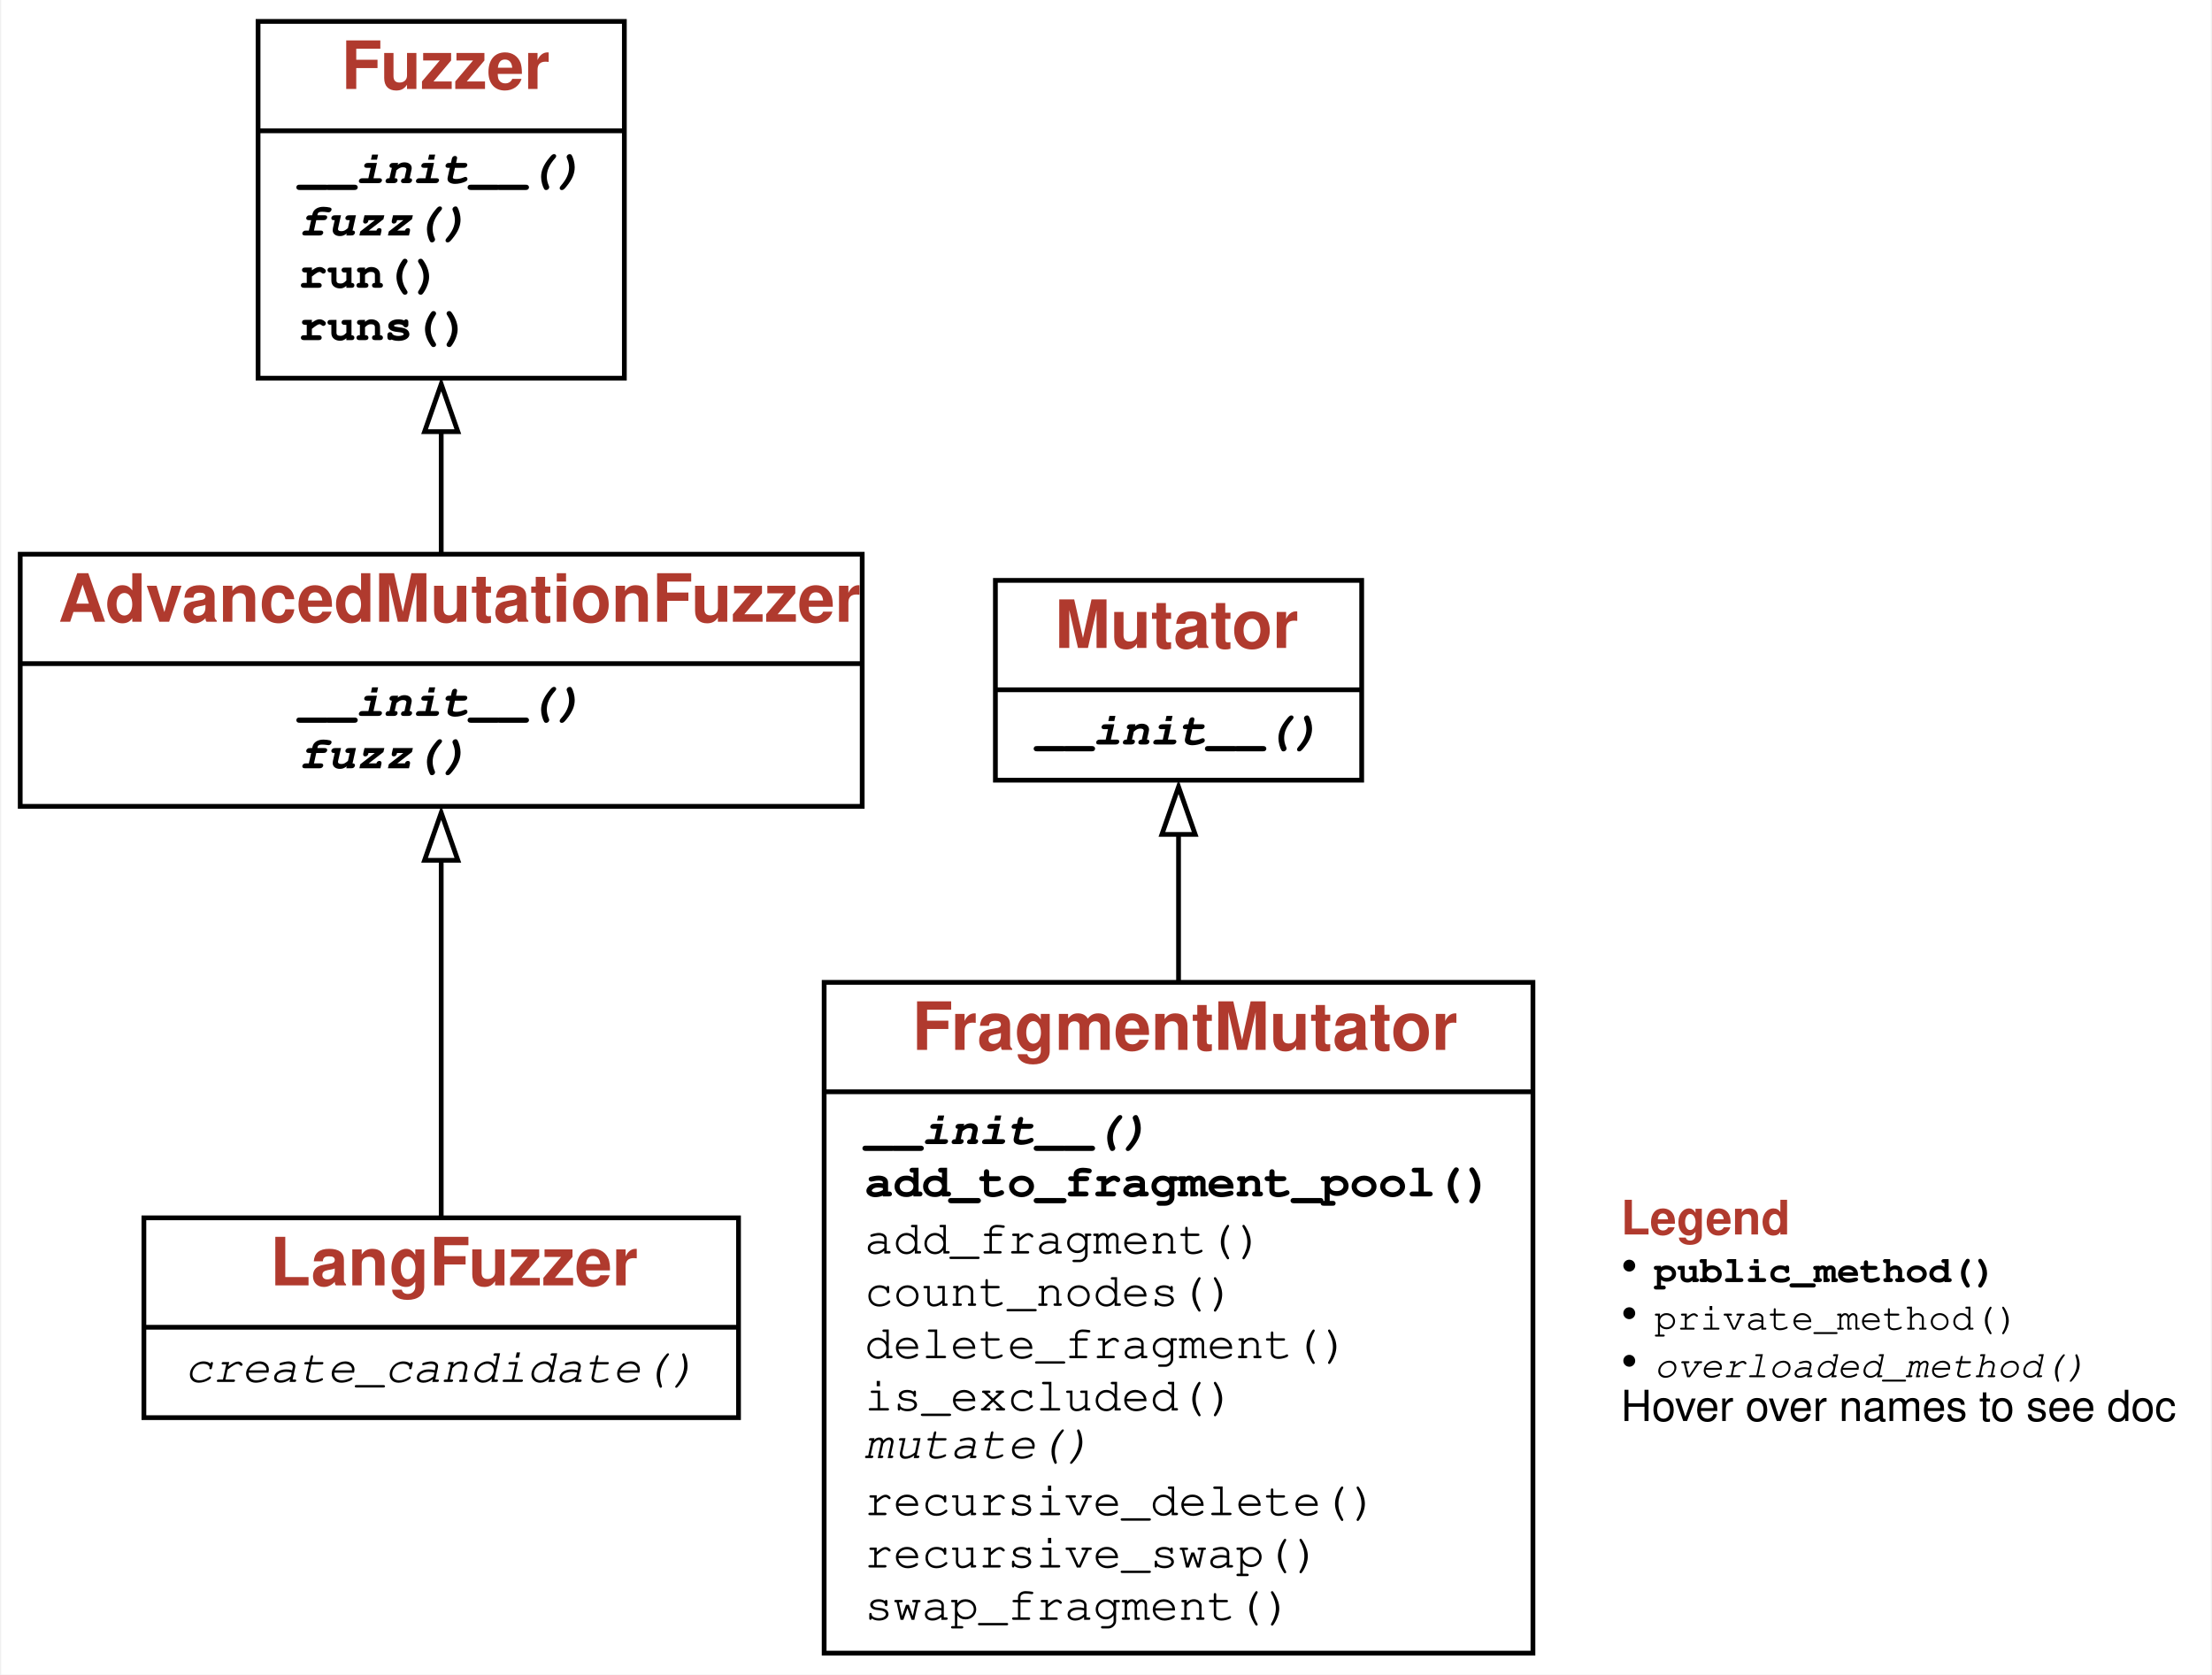
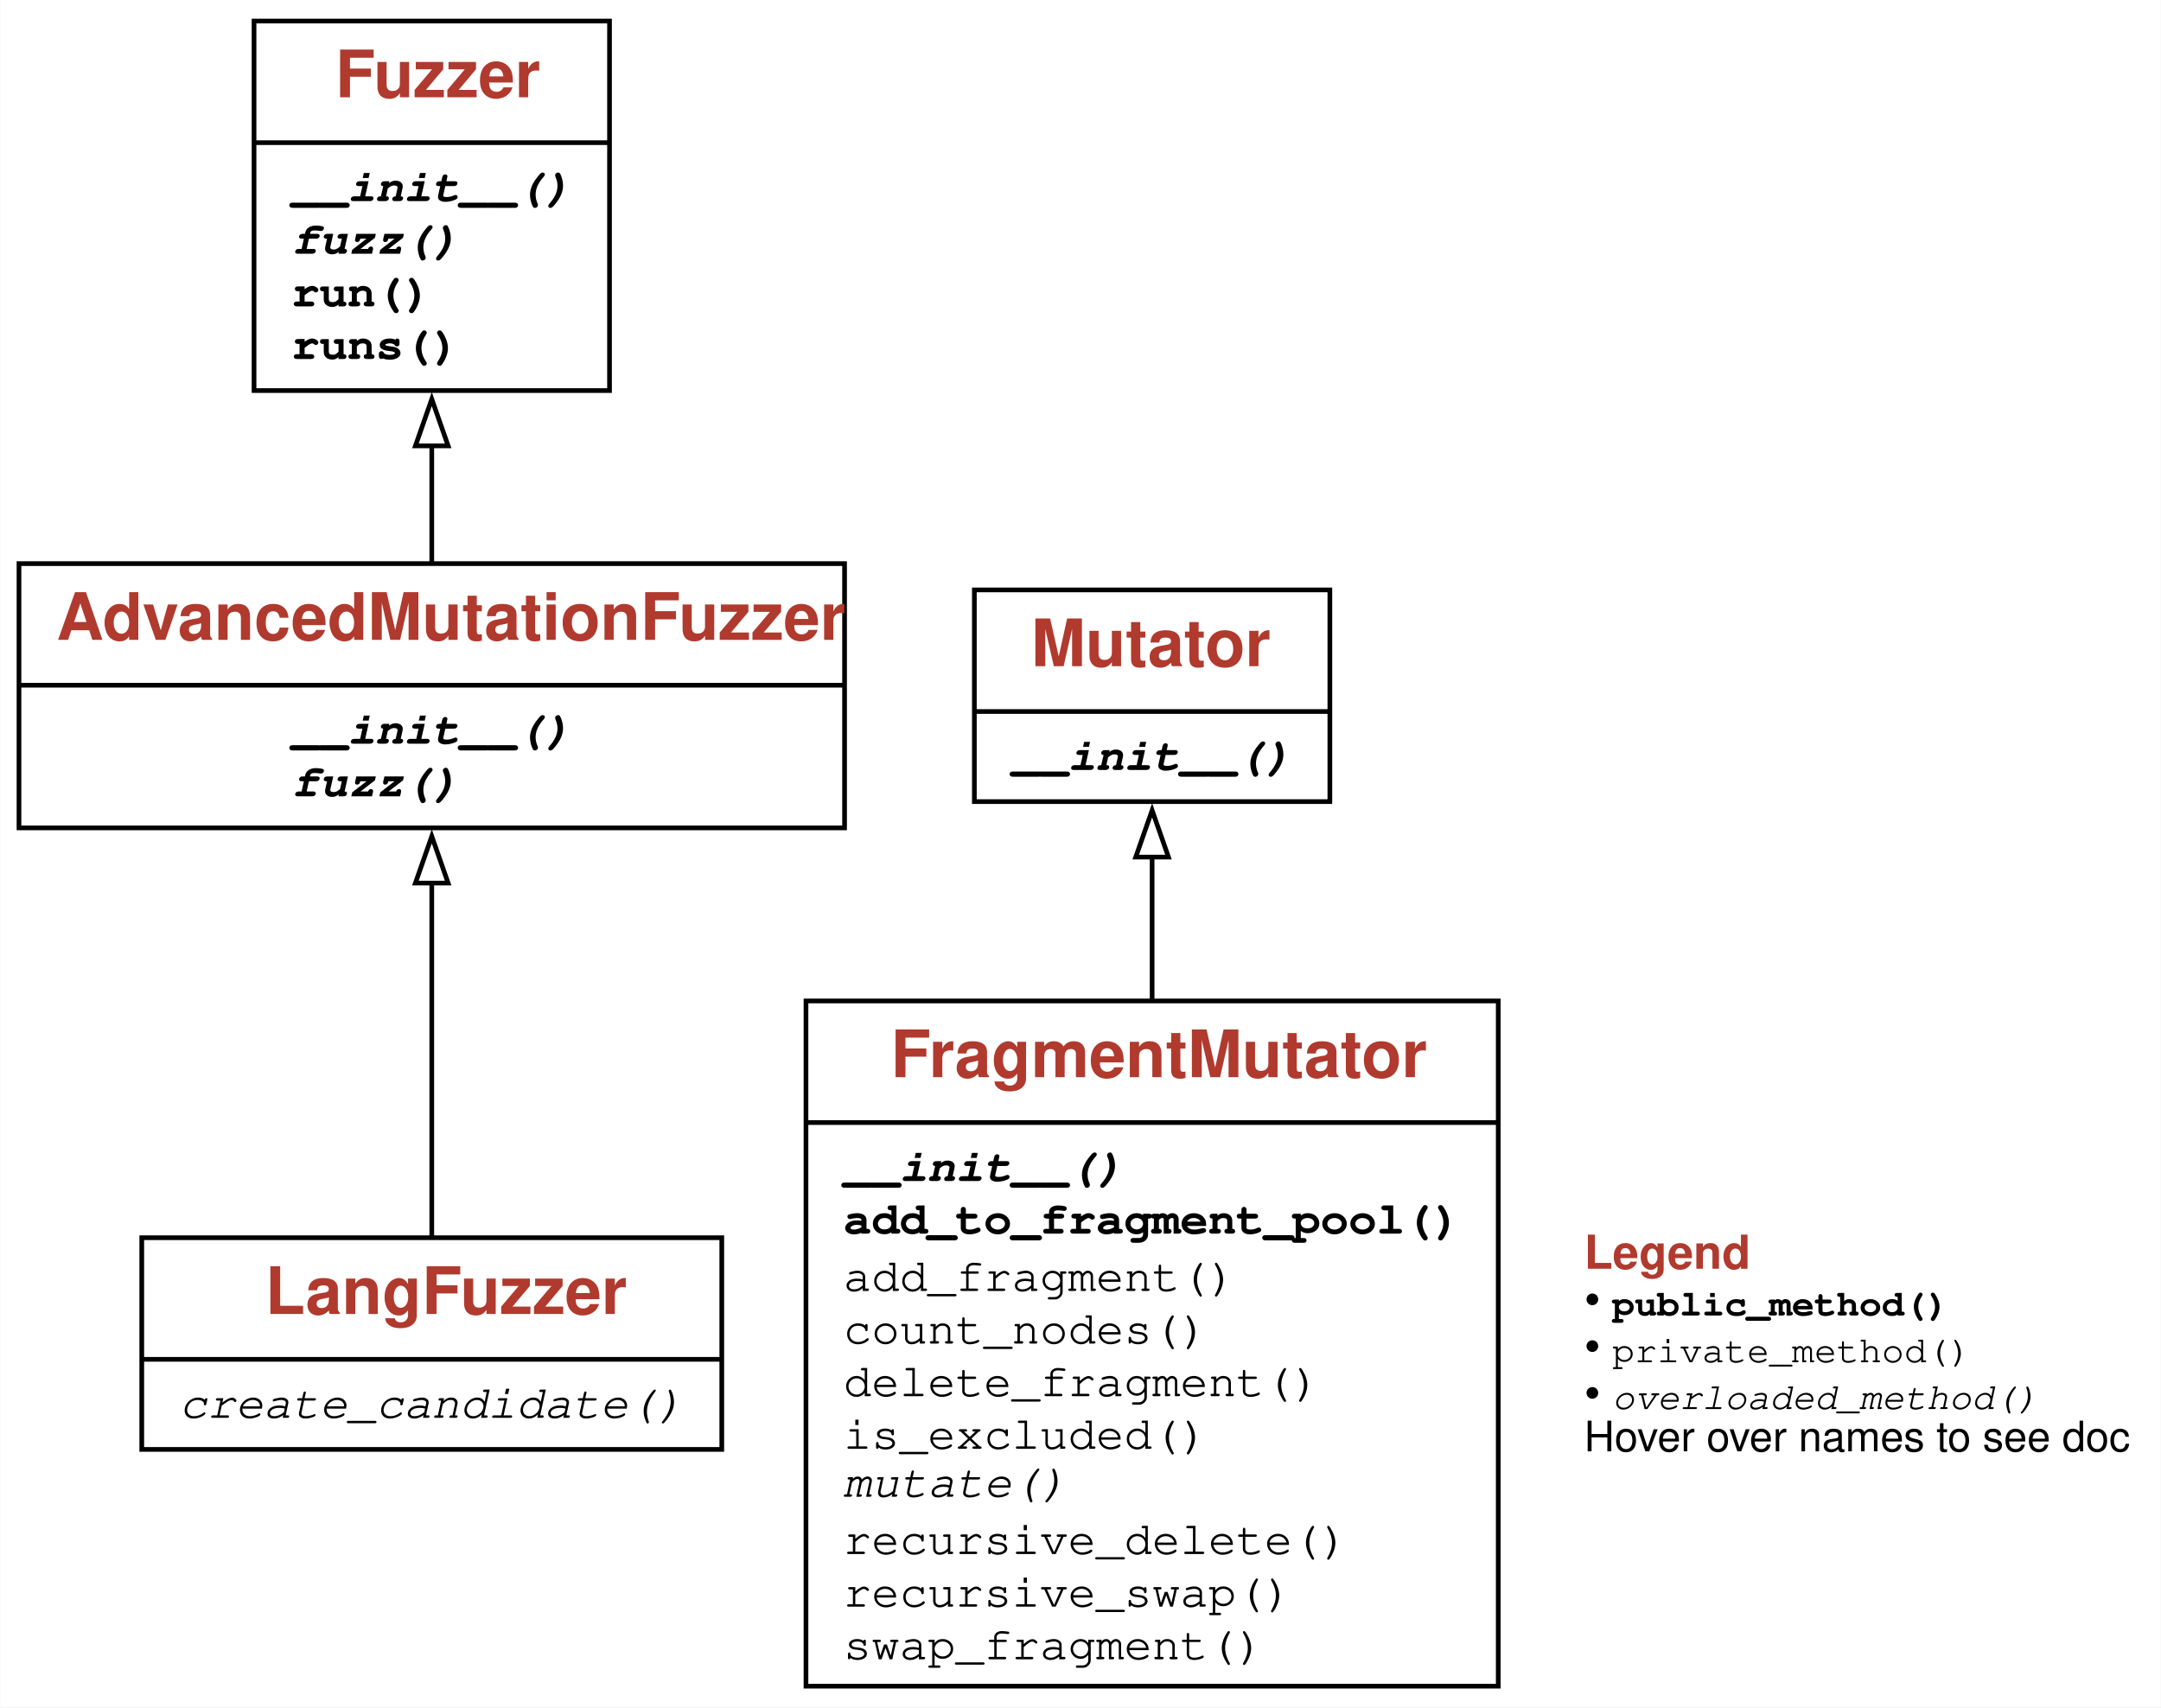
- <svg xmlns="http://www.w3.org/2000/svg" xmlns:xlink="http://www.w3.org/1999/xlink" width="465pt" height="352pt" viewBox="0.00 0.00 464.50 352.00">
-   <g id="graph0" class="graph" transform="scale(1 1) rotate(0) translate(4 348)">
+ <svg xmlns="http://www.w3.org/2000/svg" xmlns:xlink="http://www.w3.org/1999/xlink" width="462pt" height="365pt" viewBox="0.00 0.00 461.88 365.00">
+   <g id="graph0" class="graph" transform="scale(1 1) rotate(0) translate(4 361)">
    <g id="a_graph0">
      <a xlink:title="LangFuzzer class hierarchy">
-         <polygon fill="white" stroke="none" points="-4,4 -4,-348 460.5,-348 460.5,4 -4,4" />
+         <polygon fill="white" stroke="none" points="-4,4 -4,-361 457.88,-361 457.88,4 -4,4" />
      </a>
    </g>
    <g id="node1" class="node">
      <g id="a_node1">
        <a xlink:href="#" xlink:title="class LangFuzzer:&#10;Blackbox fuzzer mutating input fragments. Roughly based on `LangFuzz`.">
-           <polygon fill="none" stroke="black" points="26,-50 26,-92 151,-92 151,-50 26,-50" />
-           <text text-anchor="start" x="52.5" y="-77.8" font-family="Patua One, Helvetica, sans-serif" font-weight="bold" font-size="14.00" fill="#b03a2e">LangFuzzer</text>
-           <polyline fill="none" stroke="black" points="26,-69 151,-69" />
+           <polygon fill="none" stroke="black" points="26.25,-51.12 26.25,-96.38 150.25,-96.38 150.25,-51.12 26.25,-51.12" />
+           <text text-anchor="start" x="52.62" y="-80.08" font-family="Patua One, Helvetica, sans-serif" font-weight="bold" font-size="14.00" fill="#b03a2e">LangFuzzer</text>
+           <polyline fill="none" stroke="black" points="26.25,-70.38 150.25,-70.38" />
          <g id="a_node1_0">
            <a xlink:href="#" xlink:title="LangFuzzer">
              <g id="a_node1_1">
                <a xlink:href="#" xlink:title="create_candidate(self) -&gt; GreyboxFuzzer.Seed:&#10;Returns an input generated by fuzzing a seed in the population">
-                   <text text-anchor="start" x="34.5" y="-57.5" font-family="'Fira Mono', 'Source Code Pro', 'Courier', monospace" font-style="italic" font-size="10.00">create_candidate()</text>
+                   <text text-anchor="start" x="34.25" y="-57.88" font-family="'Fira Mono', 'Source Code Pro', 'Courier', monospace" font-style="italic" font-size="10.00">create_candidate()</text>
                </a>
              </g>
            </a>
          </g>
        </a>
      </g>
    </g>
    <g id="node2" class="node">
      <g id="a_node2">
        <a xlink:href="GreyboxFuzzer.ipynb" xlink:title="class AdvancedMutationFuzzer:&#10;Base class for mutation-based fuzzing.">
-           <polygon fill="none" stroke="black" points="0,-178.5 0,-231.5 177,-231.5 177,-178.5 0,-178.5" />
-           <text text-anchor="start" x="8" y="-217.3" font-family="Patua One, Helvetica, sans-serif" font-weight="bold" font-size="14.00" fill="#b03a2e">AdvancedMutationFuzzer</text>
-           <polyline fill="none" stroke="black" points="0,-208.5 177,-208.5" />
+           <polygon fill="none" stroke="black" points="0,-184 0,-240.5 176.5,-240.5 176.5,-184 0,-184" />
+           <text text-anchor="start" x="8" y="-224.2" font-family="Patua One, Helvetica, sans-serif" font-weight="bold" font-size="14.00" fill="#b03a2e">AdvancedMutationFuzzer</text>
+           <polyline fill="none" stroke="black" points="0,-214.5 176.5,-214.5" />
          <g id="a_node2_2">
            <a xlink:href="#" xlink:title="AdvancedMutationFuzzer">
              <g id="a_node2_3">
                <a xlink:href="GreyboxFuzzer.ipynb" xlink:title="__init__(self, seeds: List[str], mutator: GreyboxFuzzer.Mutator, schedule: GreyboxFuzzer.PowerSchedule) -&gt; None:&#10;Constructor.&#10;`seeds` - a list of (input) strings to mutate.&#10;`mutator` - the mutator to apply.&#10;`schedule` - the power schedule to apply.">
-                   <text text-anchor="start" x="58.5" y="-197.5" font-family="'Fira Mono', 'Source Code Pro', 'Courier', monospace" font-weight="bold" font-style="italic" font-size="10.00">__init__()</text>
+                   <text text-anchor="start" x="58.25" y="-202" font-family="'Fira Mono', 'Source Code Pro', 'Courier', monospace" font-weight="bold" font-style="italic" font-size="10.00">__init__()</text>
                </a>
              </g>
              <g id="a_node2_4">
                <a xlink:href="GreyboxFuzzer.ipynb" xlink:title="fuzz(self) -&gt; str:&#10;Returns first each seed once and then generates new inputs">
-                   <text text-anchor="start" x="58.5" y="-186.5" font-family="'Fira Mono', 'Source Code Pro', 'Courier', monospace" font-weight="bold" font-style="italic" font-size="10.00">fuzz()</text>
+                   <text text-anchor="start" x="58.25" y="-190.75" font-family="'Fira Mono', 'Source Code Pro', 'Courier', monospace" font-weight="bold" font-style="italic" font-size="10.00">fuzz()</text>
                </a>
              </g>
            </a>
          </g>
        </a>
      </g>
    </g>
    <g id="edge1" class="edge">
-       <path fill="none" stroke="black" d="M88.5,-91.76C88.5,-111.66 88.5,-142.84 88.5,-167.29" />
-       <polygon fill="none" stroke="black" points="85,-167.16 88.5,-177.16 92,-167.16 85,-167.16" />
+       <path fill="none" stroke="black" d="M88.25,-96.68C88.25,-117.02 88.25,-147.74 88.25,-172.25" />
+       <polygon fill="none" stroke="black" points="84.75,-172.2 88.25,-182.2 91.75,-172.2 84.75,-172.2" />
    </g>
    <g id="node3" class="node">
      <g id="a_node3">
        <a xlink:href="Fuzzer.ipynb" xlink:title="class Fuzzer:&#10;Base class for fuzzers.">
-           <polygon fill="none" stroke="black" points="50,-268.5 50,-343.5 127,-343.5 127,-268.5 50,-268.5" />
-           <text text-anchor="start" x="67.5" y="-329.3" font-family="Patua One, Helvetica, sans-serif" font-weight="bold" font-size="14.00" fill="#b03a2e">Fuzzer</text>
-           <polyline fill="none" stroke="black" points="50,-320.5 127,-320.5" />
+           <polygon fill="none" stroke="black" points="50.25,-277.5 50.25,-356.5 126.25,-356.5 126.25,-277.5 50.25,-277.5" />
+           <text text-anchor="start" x="67.62" y="-340.2" font-family="Patua One, Helvetica, sans-serif" font-weight="bold" font-size="14.00" fill="#b03a2e">Fuzzer</text>
+           <polyline fill="none" stroke="black" points="50.25,-330.5 126.25,-330.5" />
          <g id="a_node3_5">
            <a xlink:href="#" xlink:title="Fuzzer">
              <g id="a_node3_6">
                <a xlink:href="Fuzzer.ipynb" xlink:title="__init__(self) -&gt; None:&#10;Constructor">
-                   <text text-anchor="start" x="58.5" y="-309.5" font-family="'Fira Mono', 'Source Code Pro', 'Courier', monospace" font-weight="bold" font-style="italic" font-size="10.00">__init__()</text>
+                   <text text-anchor="start" x="58.25" y="-318" font-family="'Fira Mono', 'Source Code Pro', 'Courier', monospace" font-weight="bold" font-style="italic" font-size="10.00">__init__()</text>
                </a>
              </g>
              <g id="a_node3_7">
                <a xlink:href="Fuzzer.ipynb" xlink:title="fuzz(self) -&gt; str:&#10;Return fuzz input">
-                   <text text-anchor="start" x="58.5" y="-298.5" font-family="'Fira Mono', 'Source Code Pro', 'Courier', monospace" font-weight="bold" font-style="italic" font-size="10.00">fuzz()</text>
+                   <text text-anchor="start" x="58.25" y="-306.75" font-family="'Fira Mono', 'Source Code Pro', 'Courier', monospace" font-weight="bold" font-style="italic" font-size="10.00">fuzz()</text>
                </a>
              </g>
              <g id="a_node3_8">
                <a xlink:href="Fuzzer.ipynb" xlink:title="run(self, runner: Fuzzer.Runner = &lt;Fuzzer.Runner object&gt;) -&gt; Tuple[subprocess.CompletedProcess, str]:&#10;Run `runner` with fuzz input">
-                   <text text-anchor="start" x="58.5" y="-287.5" font-family="'Fira Mono', 'Source Code Pro', 'Courier', monospace" font-weight="bold" font-size="10.00">run()</text>
+                   <text text-anchor="start" x="58.25" y="-295.5" font-family="'Fira Mono', 'Source Code Pro', 'Courier', monospace" font-weight="bold" font-size="10.00">run()</text>
                </a>
              </g>
              <g id="a_node3_9">
                <a xlink:href="Fuzzer.ipynb" xlink:title="runs(self, runner: Fuzzer.Runner = &lt;Fuzzer.PrintRunner object&gt;, trials: int = 10) -&gt; List[Tuple[subprocess.CompletedProcess, str]]:&#10;Run `runner` with fuzz input, `trials` times">
-                   <text text-anchor="start" x="58.5" y="-276.5" font-family="'Fira Mono', 'Source Code Pro', 'Courier', monospace" font-weight="bold" font-size="10.00">runs()</text>
+                   <text text-anchor="start" x="58.25" y="-284.25" font-family="'Fira Mono', 'Source Code Pro', 'Courier', monospace" font-weight="bold" font-size="10.00">runs()</text>
                </a>
              </g>
            </a>
          </g>
        </a>
      </g>
    </g>
    <g id="edge2" class="edge">
-       <path fill="none" stroke="black" d="M88.5,-231.49C88.5,-239.47 88.5,-248.54 88.5,-257.53" />
-       <polygon fill="none" stroke="black" points="85,-257.26 88.5,-267.26 92,-257.26 85,-257.26" />
+       <path fill="none" stroke="black" d="M88.25,-240.79C88.25,-248.56 88.25,-257.26 88.25,-265.92" />
+       <polygon fill="none" stroke="black" points="84.75,-265.67 88.25,-275.67 91.75,-265.67 84.75,-265.67" />
    </g>
    <g id="node4" class="node">
      <g id="a_node4">
        <a xlink:href="#" xlink:title="class FragmentMutator:&#10;Mutate inputs with input fragments from a pool">
-           <polygon fill="none" stroke="black" points="169,-0.5 169,-141.5 318,-141.5 318,-0.5 169,-0.5" />
-           <text text-anchor="start" x="187.5" y="-127.3" font-family="Patua One, Helvetica, sans-serif" font-weight="bold" font-size="14.00" fill="#b03a2e">FragmentMutator</text>
-           <polyline fill="none" stroke="black" points="169,-118.5 318,-118.5" />
+           <polygon fill="none" stroke="black" points="168.25,-0.5 168.25,-147 316.25,-147 316.25,-0.5 168.25,-0.5" />
+           <text text-anchor="start" x="186.38" y="-130.7" font-family="Patua One, Helvetica, sans-serif" font-weight="bold" font-size="14.00" fill="#b03a2e">FragmentMutator</text>
+           <polyline fill="none" stroke="black" points="168.25,-121 316.25,-121" />
          <g id="a_node4_10">
            <a xlink:href="#" xlink:title="FragmentMutator">
              <g id="a_node4_11">
                <a xlink:href="#" xlink:title="__init__(self, parser):&#10;Initialize mutators">
-                   <text text-anchor="start" x="177.5" y="-107.5" font-family="'Fira Mono', 'Source Code Pro', 'Courier', monospace" font-weight="bold" font-style="italic" font-size="10.00">__init__()</text>
+                   <text text-anchor="start" x="176.25" y="-108.5" font-family="'Fira Mono', 'Source Code Pro', 'Courier', monospace" font-weight="bold" font-style="italic" font-size="10.00">__init__()</text>
                </a>
              </g>
              <g id="a_node4_12">
                <a xlink:href="#" xlink:title="add_to_fragment_pool(self, seed: SeedWithStructure) -&gt; None:&#10;Adds all fragments of a seed to the fragment pool">
-                   <text text-anchor="start" x="177.5" y="-96.5" font-family="'Fira Mono', 'Source Code Pro', 'Courier', monospace" font-weight="bold" font-size="10.00">add_to_fragment_pool()</text>
+                   <text text-anchor="start" x="176.25" y="-97.25" font-family="'Fira Mono', 'Source Code Pro', 'Courier', monospace" font-weight="bold" font-size="10.00">add_to_fragment_pool()</text>
                </a>
              </g>
              <g id="a_node4_13">
                <a xlink:href="#" xlink:title="add_fragment(self, fragment: DerivationTree) -&gt; None:&#10;Recursively adds fragments to the fragment pool">
-                   <text text-anchor="start" x="177.5" y="-84.5" font-family="'Fira Mono', 'Source Code Pro', 'Courier', monospace" font-size="10.00">add_fragment()</text>
+                   <text text-anchor="start" x="176.25" y="-85" font-family="'Fira Mono', 'Source Code Pro', 'Courier', monospace" font-size="10.00">add_fragment()</text>
                </a>
              </g>
              <g id="a_node4_14">
                <a xlink:href="#" xlink:title="count_nodes(self, fragment: DerivationTree) -&gt; int:&#10;Returns the number of nodes in the fragment">
-                   <text text-anchor="start" x="177.5" y="-73.5" font-family="'Fira Mono', 'Source Code Pro', 'Courier', monospace" font-size="10.00">count_nodes()</text>
+                   <text text-anchor="start" x="176.25" y="-73.75" font-family="'Fira Mono', 'Source Code Pro', 'Courier', monospace" font-size="10.00">count_nodes()</text>
                </a>
              </g>
              <g id="a_node4_15">
                <a xlink:href="#" xlink:title="delete_fragment(self, seed: SeedWithStructure) -&gt; SeedWithStructure:&#10;Delete a random fragment">
-                   <text text-anchor="start" x="177.5" y="-62.5" font-family="'Fira Mono', 'Source Code Pro', 'Courier', monospace" font-size="10.00">delete_fragment()</text>
+                   <text text-anchor="start" x="176.25" y="-62.5" font-family="'Fira Mono', 'Source Code Pro', 'Courier', monospace" font-size="10.00">delete_fragment()</text>
                </a>
              </g>
              <g id="a_node4_16">
                <a xlink:href="#" xlink:title="is_excluded(self, symbol: str) -&gt; bool:&#10;Returns true if a fragment starting with a specific&#10;symbol and all its decendents can be excluded">
-                   <text text-anchor="start" x="177.5" y="-51.5" font-family="'Fira Mono', 'Source Code Pro', 'Courier', monospace" font-size="10.00">is_excluded()</text>
+                   <text text-anchor="start" x="176.25" y="-51.25" font-family="'Fira Mono', 'Source Code Pro', 'Courier', monospace" font-size="10.00">is_excluded()</text>
                </a>
              </g>
              <g id="a_node4_17">
                <a xlink:href="#" xlink:title="mutate(self, seed: SeedWithStructure) -&gt; SeedWithStructure:&#10;Implement structure-aware mutation. Memoize seeds.">
-                   <text text-anchor="start" x="177.5" y="-41.5" font-family="'Fira Mono', 'Source Code Pro', 'Courier', monospace" font-style="italic" font-size="10.00">mutate()</text>
+                   <text text-anchor="start" x="176.25" y="-41" font-family="'Fira Mono', 'Source Code Pro', 'Courier', monospace" font-style="italic" font-size="10.00">mutate()</text>
                </a>
              </g>
              <g id="a_node4_18">
                <a xlink:href="#" xlink:title="recursive_delete(self, fragment: DerivationTree) -&gt; DerivationTree:&#10;Recursively finds the fragment to delete">
-                   <text text-anchor="start" x="177.5" y="-29.5" font-family="'Fira Mono', 'Source Code Pro', 'Courier', monospace" font-size="10.00">recursive_delete()</text>
+                   <text text-anchor="start" x="176.25" y="-28.75" font-family="'Fira Mono', 'Source Code Pro', 'Courier', monospace" font-size="10.00">recursive_delete()</text>
                </a>
              </g>
              <g id="a_node4_19">
                <a xlink:href="#" xlink:title="recursive_swap(self, fragment: DerivationTree) -&gt; DerivationTree:&#10;Recursively finds the fragment to swap.">
-                   <text text-anchor="start" x="177.5" y="-18.5" font-family="'Fira Mono', 'Source Code Pro', 'Courier', monospace" font-size="10.00">recursive_swap()</text>
+                   <text text-anchor="start" x="176.25" y="-17.5" font-family="'Fira Mono', 'Source Code Pro', 'Courier', monospace" font-size="10.00">recursive_swap()</text>
                </a>
              </g>
              <g id="a_node4_20">
                <a xlink:href="#" xlink:title="swap_fragment(self, seed: SeedWithStructure) -&gt; SeedWithStructure:&#10;Substitutes a random fragment with another with the same symbol">
-                   <text text-anchor="start" x="177.5" y="-7.5" font-family="'Fira Mono', 'Source Code Pro', 'Courier', monospace" font-size="10.00">swap_fragment()</text>
+                   <text text-anchor="start" x="176.25" y="-6.25" font-family="'Fira Mono', 'Source Code Pro', 'Courier', monospace" font-size="10.00">swap_fragment()</text>
                </a>
              </g>
            </a>
          </g>
        </a>
      </g>
    </g>
    <g id="node5" class="node">
      <g id="a_node5">
        <a xlink:href="GreyboxFuzzer.ipynb" xlink:title="class Mutator:&#10;Mutate strings">
-           <polygon fill="none" stroke="black" points="205,-184 205,-226 282,-226 282,-184 205,-184" />
-           <text text-anchor="start" x="217.5" y="-211.8" font-family="Patua One, Helvetica, sans-serif" font-weight="bold" font-size="14.00" fill="#b03a2e">Mutator</text>
-           <polyline fill="none" stroke="black" points="205,-203 282,-203" />
+           <polygon fill="none" stroke="black" points="204.25,-189.62 204.25,-234.88 280.25,-234.88 280.25,-189.62 204.25,-189.62" />
+           <text text-anchor="start" x="216.38" y="-218.57" font-family="Patua One, Helvetica, sans-serif" font-weight="bold" font-size="14.00" fill="#b03a2e">Mutator</text>
+           <polyline fill="none" stroke="black" points="204.25,-208.88 280.25,-208.88" />
          <g id="a_node5_21">
            <a xlink:href="#" xlink:title="Mutator">
              <g id="a_node5_22">
                <a xlink:href="GreyboxFuzzer.ipynb" xlink:title="__init__(self) -&gt; None:&#10;Constructor">
-                   <text text-anchor="start" x="213.5" y="-191.5" font-family="'Fira Mono', 'Source Code Pro', 'Courier', monospace" font-weight="bold" font-style="italic" font-size="10.00">__init__()</text>
+                   <text text-anchor="start" x="212.25" y="-196.38" font-family="'Fira Mono', 'Source Code Pro', 'Courier', monospace" font-weight="bold" font-style="italic" font-size="10.00">__init__()</text>
                </a>
              </g>
            </a>
          </g>
        </a>
      </g>
    </g>
    <g id="edge3" class="edge">
-       <path fill="none" stroke="black" d="M243.5,-141.48C243.5,-152.48 243.5,-163.36 243.5,-172.88" />
-       <polygon fill="none" stroke="black" points="240,-172.6 243.5,-182.6 247,-172.6 240,-172.6" />
+       <path fill="none" stroke="black" d="M242.25,-147.4C242.25,-158.02 242.25,-168.5 242.25,-177.81" />
+       <polygon fill="none" stroke="black" points="238.75,-177.76 242.25,-187.76 245.75,-177.76 238.75,-177.76" />
    </g>
    <g id="node6" class="node">
-       <text text-anchor="start" x="336.5" y="-88.5" font-family="Patua One, Helvetica, sans-serif" font-weight="bold" font-size="10.00" fill="#b03a2e">Legend</text>
-       <text text-anchor="start" x="336.5" y="-78.5" font-family="Patua One, Helvetica, sans-serif" font-size="10.00">• </text>
-       <text text-anchor="start" x="343.5" y="-78.5" font-family="'Fira Mono', 'Source Code Pro', 'Courier', monospace" font-weight="bold" font-size="8.00">public_method()</text>
-       <text text-anchor="start" x="336.5" y="-68.5" font-family="Patua One, Helvetica, sans-serif" font-size="10.00">• </text>
-       <text text-anchor="start" x="343.5" y="-68.5" font-family="'Fira Mono', 'Source Code Pro', 'Courier', monospace" font-size="8.00">private_method()</text>
-       <text text-anchor="start" x="336.5" y="-58.5" font-family="Patua One, Helvetica, sans-serif" font-size="10.00">• </text>
-       <text text-anchor="start" x="343.5" y="-58.5" font-family="'Fira Mono', 'Source Code Pro', 'Courier', monospace" font-style="italic" font-size="8.00">overloaded_method()</text>
-       <text text-anchor="start" x="336.5" y="-49.3" font-family="Helvetica,sans-Serif" font-size="9.00">Hover over names to see doc</text>
+       <text text-anchor="start" x="334.62" y="-89.75" font-family="Patua One, Helvetica, sans-serif" font-weight="bold" font-size="10.00" fill="#b03a2e">Legend</text>
+       <text text-anchor="start" x="334.62" y="-79.75" font-family="Patua One, Helvetica, sans-serif" font-size="10.00">• </text>
+       <text text-anchor="start" x="340.62" y="-79.75" font-family="'Fira Mono', 'Source Code Pro', 'Courier', monospace" font-weight="bold" font-size="8.00">public_method()</text>
+       <text text-anchor="start" x="334.62" y="-69.75" font-family="Patua One, Helvetica, sans-serif" font-size="10.00">• </text>
+       <text text-anchor="start" x="340.62" y="-69.75" font-family="'Fira Mono', 'Source Code Pro', 'Courier', monospace" font-size="8.00">private_method()</text>
+       <text text-anchor="start" x="334.62" y="-59.75" font-family="Patua One, Helvetica, sans-serif" font-size="10.00">• </text>
+       <text text-anchor="start" x="340.62" y="-59.75" font-family="'Fira Mono', 'Source Code Pro', 'Courier', monospace" font-style="italic" font-size="8.00">overloaded_method()</text>
+       <text text-anchor="start" x="334.62" y="-50.7" font-family="Helvetica,sans-Serif" font-size="9.00">Hover over names to see doc</text>
    </g>
  </g>
</svg>
